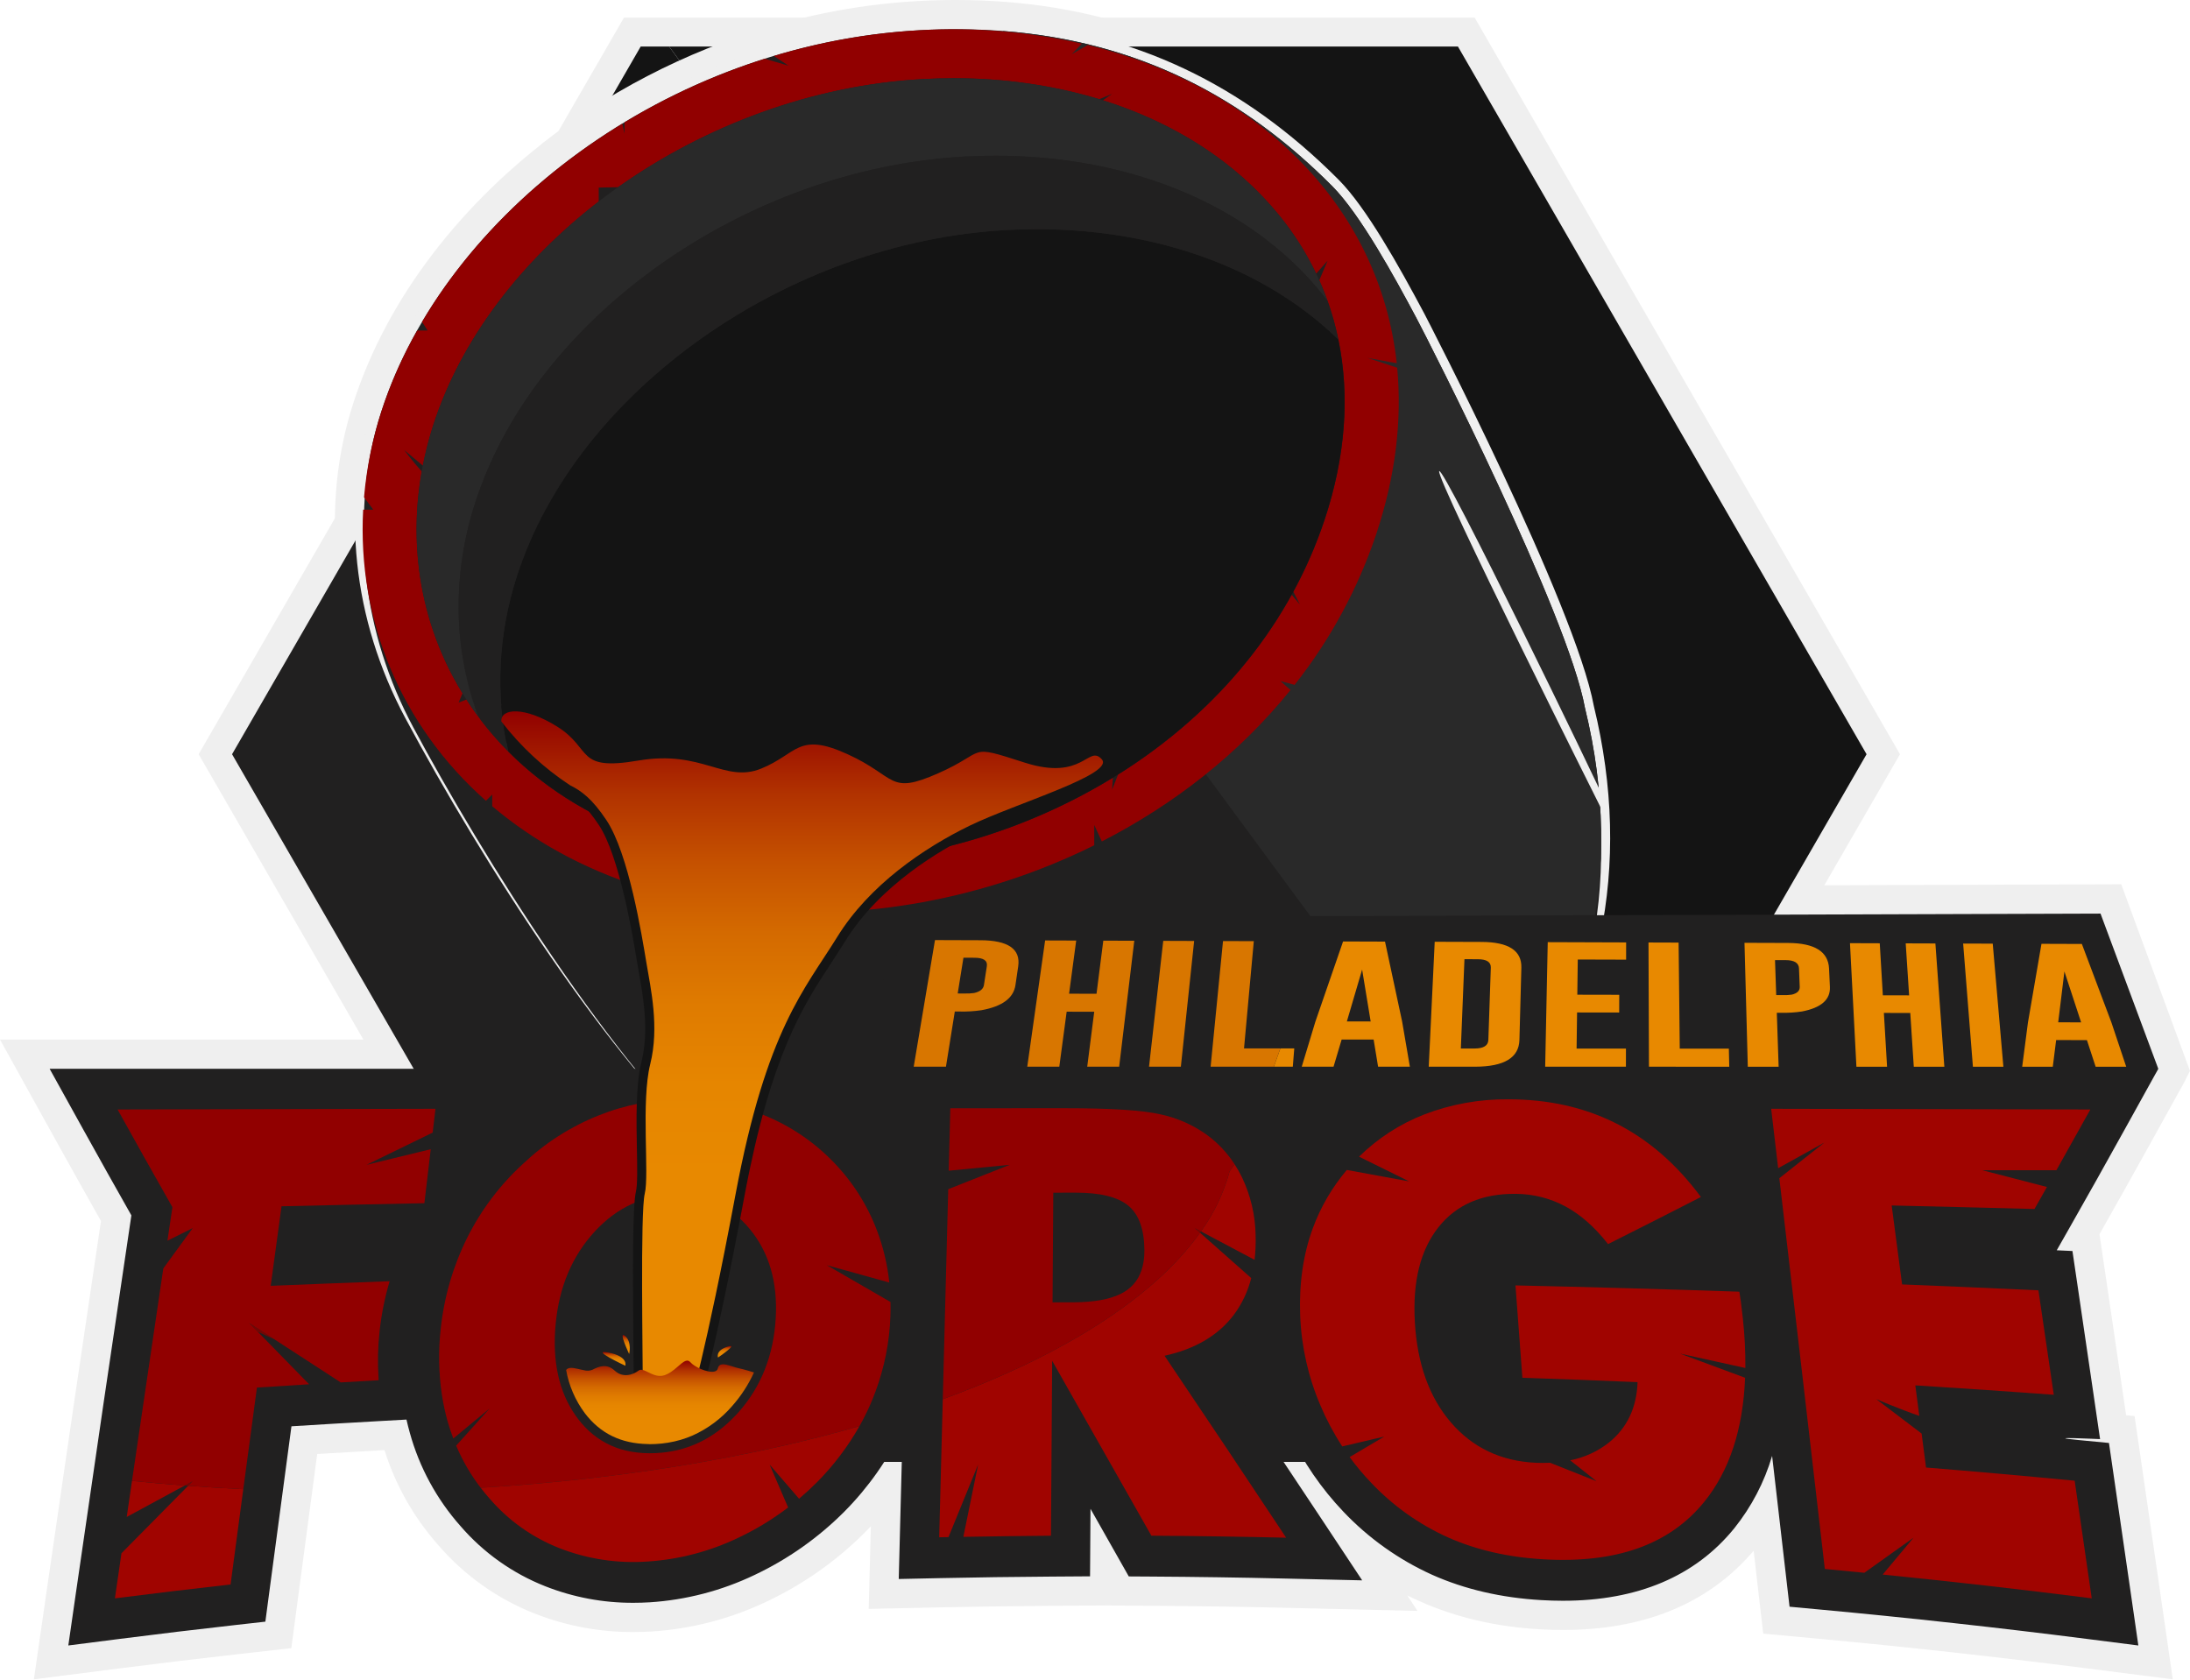
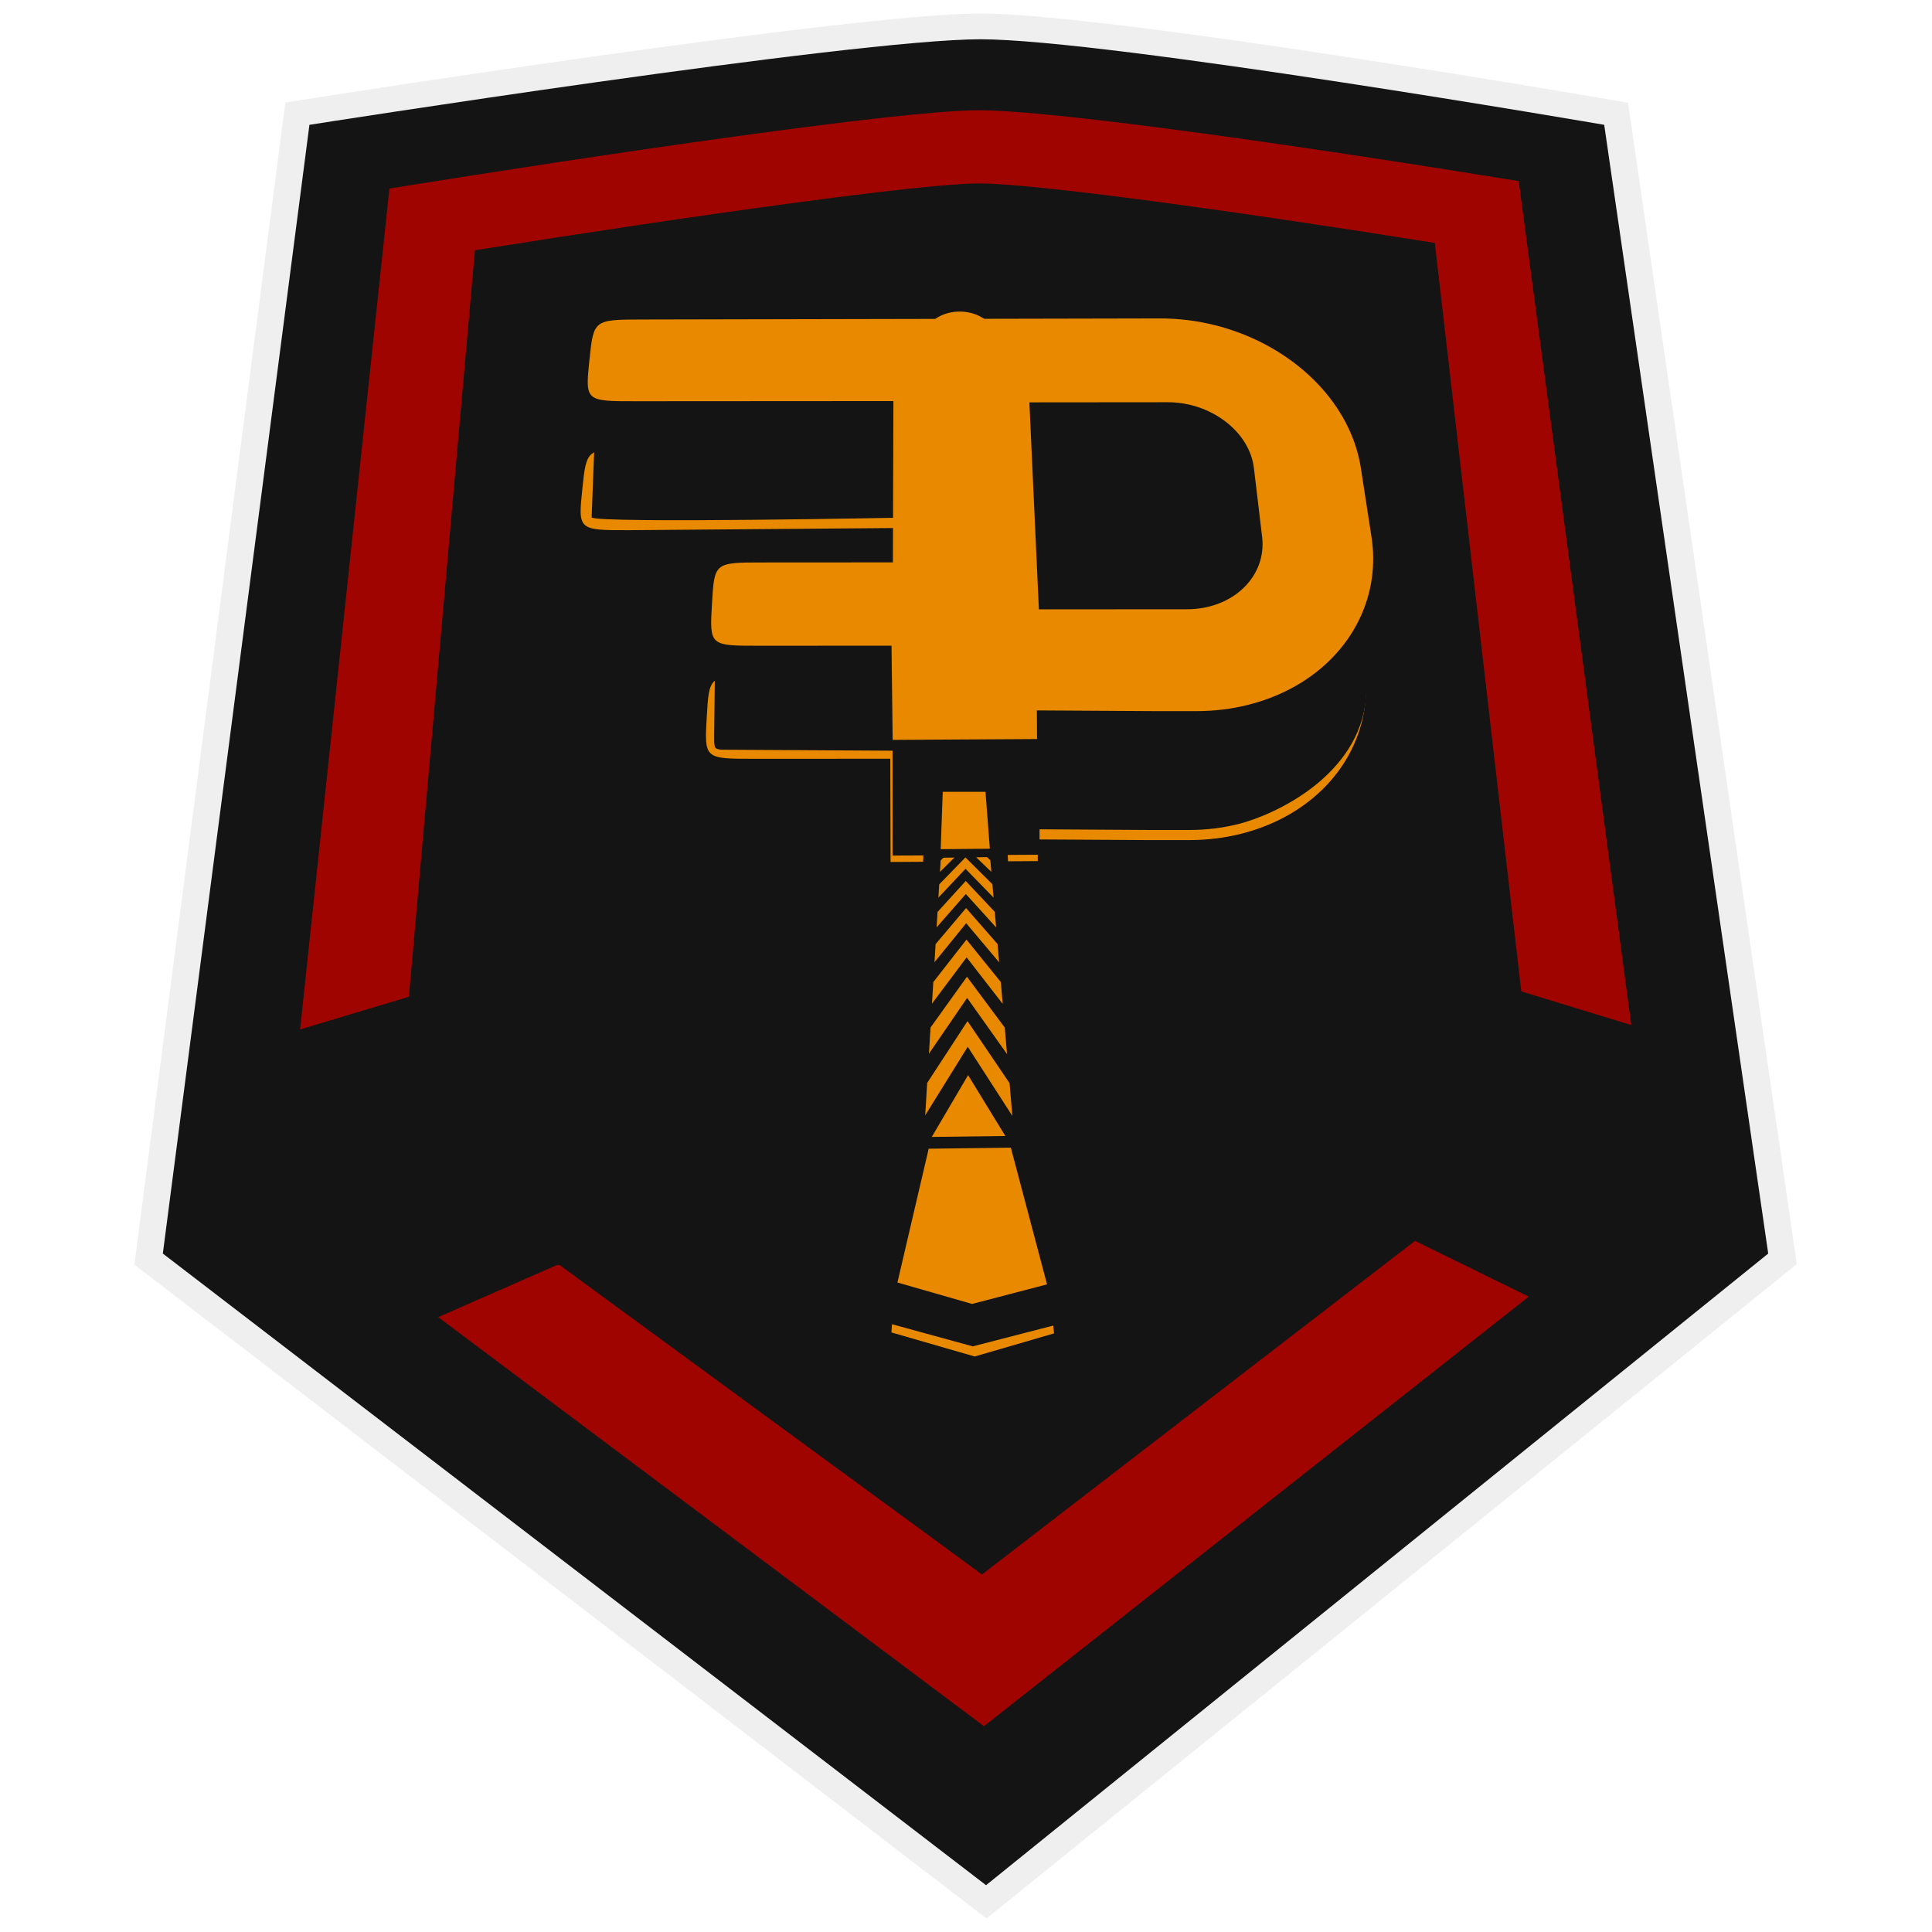
- <svg xmlns="http://www.w3.org/2000/svg" xmlns:xlink="http://www.w3.org/1999/xlink" id="e75d5bcd-65aa-4a0e-97ff-95b8dfa37916" data-name="Layer 1" viewBox="0 0 1000 766.9">
-   <defs>
-     <linearGradient id="e2f79512-d7f5-4b04-8b05-73e418469f44" x1="366.91" y1="756.722" x2="366.91" y2="437.88" gradientUnits="userSpaceOnUse">
-       <stop offset="0.33" stop-color="#e88900" />
-       <stop offset="0.465" stop-color="#e68600" />
-       <stop offset="0.578" stop-color="#df7b00" />
-       <stop offset="0.683" stop-color="#d46a00" />
-       <stop offset="0.784" stop-color="#c55100" />
-       <stop offset="0.882" stop-color="#b13200" />
-       <stop offset="0.975" stop-color="#980b00" />
-       <stop offset="1" stop-color="#910000" />
-     </linearGradient>
-     <linearGradient id="b068eeae-09a5-42fc-9224-f645955c2b81" x1="302.024" y1="772.521" x2="302.024" y2="734.385" xlink:href="#e2f79512-d7f5-4b04-8b05-73e418469f44" />
-     <linearGradient id="e75d1faa-44a7-46b7-87de-a16cafca9567" x1="281.045" y1="736.709" x2="281.045" y2="730.431" xlink:href="#e2f79512-d7f5-4b04-8b05-73e418469f44" />
-     <linearGradient id="ebc72859-995c-4f7c-b496-2a8beb208ba2" x1="286.571" y1="731.364" x2="286.571" y2="722.666" xlink:href="#e2f79512-d7f5-4b04-8b05-73e418469f44" />
-     <linearGradient id="b865a127-5da2-40eb-96c9-46fd7541d7c5" x1="331.454" y1="732.966" x2="331.454" y2="727.697" xlink:href="#e2f79512-d7f5-4b04-8b05-73e418469f44" />
-   </defs>
-   <path d="M22.117,838.259c8.018-55.5,16.28-111.773,24.56-167.246l.059-.395-.2-.349c-6.509-11.518-13.061-23.227-19.475-34.8L.63,587.757h267.5l-1.407-1.863c-29.838-39.5-63.175-92.088-89.175-140.674-25.25-47.18-30.893-101.274-15.48-148.415C177.245,249.7,211.1,205.26,257.4,171.663c47.339-34.347,104.951-55,162.225-58.152,5.863-.323,11.75-.487,17.5-.487,7.648,0,15.291.292,22.717.866,61.39,4.747,113.263,29.194,158.581,74.739,15.07,15.145,33.57,49.439,40.824,63.48,2.83,5.479,69.422,134.724,78.172,181.435a280.834,280.834,0,0,1,7.074,82.772l-.087,1.248,224.821-.726,31.4,85.231-2.575,5.077c-.01.02-.78,1.546-2.017,3.661l-13.652,24.654c-7.569,13.663-15.267,27.4-22.881,40.831l-.2.347,3.082,20.852q3.509,23.783,7.015,47.738l2.059,14.089,3.862.371,3.615,24.8q3.9,26.769,7.806,53.769l6.024,41.663L951.882,874.7c-40.065-5.109-80.718-9.587-120.83-13.312l-25.305-2.346c-.622-5.4-4.361-37.819-4.361-37.819l-1.723,1.928c-20.312,22.713-49.032,34.23-85.362,34.23-3.488,0-7.1-.108-10.724-.32-19.835-1.149-38.158-5.424-54.46-12.705-.718-.32-1.43-.646-2.143-.98l-3.745-1.75,4.663,7.036-60.7-1.424c-20.358-.479-40.885-.782-61.01-.9l-17.955-.111-.005-.009-.708-.052-26.789.184c-16.93.115-33.954.351-50.6.7l-32.825.693.977-37.712-2.465,2.547a159.722,159.722,0,0,1-45.05,31.808,143.512,143.512,0,0,1-52.636,13.694c-2.786.164-5.55.248-8.215.248a121.766,121.766,0,0,1-45.238-8.494,112.374,112.374,0,0,1-43.864-31.146,119.452,119.452,0,0,1-24.35-42.606l-.282-.861-.9.063c-9.624.536-19.267,1.1-28.842,1.678l-.954.058-.127.947q-4.2,31.335-8.4,62.94l-3.292,24.781-24.319,2.732c-17.5,1.969-35.114,4.082-52.356,6.282L16.1,879.924Z" transform="translate(-0.63 -113.024)" style="fill:#efefef" />
-   <polygon points="673.353 8.043 284.924 8.043 90.708 344.434 284.924 680.824 673.353 680.824 867.57 344.434 673.353 8.043" style="fill:#efefef" />
-   <path d="M663.833,619.373,313.418,144.11l-35.11,17.46-.561-.557L106.594,457.458,293.182,780.636H666.356l52.555-91.029Z" transform="translate(-0.63 -113.024)" style="fill:#212020" />
-   <polygon points="665.726 21.255 305.54 21.255 663.203 506.349 718.281 576.583 852.313 344.434 665.726 21.255" style="fill:#141414" />
-   <path d="M277.747,161.013l.561.557,35.11-17.46-7.248-9.831H293.182Z" transform="translate(-0.63 -113.024)" style="fill:#141414" />
-   <path d="M248.1,178.732c3.387-2.669,6.44-4.988,9.307-7.069a312.366,312.366,0,0,1,109.363-50.312l43.985,43.8L283.988,224Z" transform="translate(-0.63 -113.024)" style="fill:#efefef" />
-   <polygon points="530.651 358.556 536.971 352.555 556.094 334.402 556.094 334.402 536.971 352.555 530.651 358.556" style="fill:#292929" />
-   <path d="M508.063,713.384c-64.207,0-125.873-24.4-178.328-70.554-50.2-44.17-108.983-136.4-144.067-201.953C161.6,395.9,156.186,344.431,170.821,299.666c14.587-45.284,47.256-88.093,91.99-120.551,45.923-33.322,101.8-53.356,157.323-56.413,5.7-.314,11.423-.473,16.993-.473,7.421,0,14.825.283,22.007.839,59.1,4.571,109.069,28.14,152.766,72.054,12.563,12.627,27.525,39.347,39.156,61.216.678,1.277,68.872,133.038,77.357,179.109,17.874,73.137,3.347,142.717-40.877,196.041-2.569,3.1-5.018,5.9-7.482,8.568a219.481,219.481,0,0,1-27.508,25.109c-5.236,4.024-10.979,8.011-17.07,11.854A238.3,238.3,0,0,1,526.6,712.685c-6.133.464-12.366.7-18.529.7Z" transform="translate(-0.63 -113.024)" style="fill:#efefef" />
-   <path d="M724.365,436.371C716.587,393.54,653.2,269.207,647.4,258.285c-9.813-18.449-25.609-47.348-38.435-60.238C568.588,157.472,520.5,131.974,458.814,127.2a290.733,290.733,0,0,0-38.452-.359c-115.217,6.341-216.56,83.962-245.6,174.112-14.849,45.422-8.332,95.186,14.562,137.965,31.182,58.265,91.313,155.188,143.15,200.8,60.638,53.354,130.053,73.653,193.816,68.831a233.553,233.553,0,0,0,106.973-35.039c5.766-3.638,11.373-7.5,16.757-11.635a215.079,215.079,0,0,0,26.986-24.63q3.783-4.1,7.337-8.406C724.487,580.438,743.235,513.352,724.365,436.371Z" transform="translate(-0.63 -113.024)" style="fill:#212020" />
-   <path d="M724.365,442.591C716.587,399.76,653.2,275.427,647.4,264.506c-9.813-18.45-25.609-47.348-38.435-60.239-40.372-40.574-88.461-66.073-150.146-70.844a290.733,290.733,0,0,0-38.452-.359c-115.217,6.34-216.56,83.962-245.6,174.112-14.849,45.422-8.332,95.185,14.562,137.965,31.182,58.265,91.313,155.188,143.15,200.8,60.638,53.355,130.053,73.654,193.816,68.831a233.552,233.552,0,0,0,106.973-35.038c5.766-3.638,11.373-7.5,16.757-11.636a215.071,215.071,0,0,0,26.986-24.629q3.783-4.1,7.337-8.407C724.487,586.659,743.235,519.573,724.365,442.591Z" transform="translate(-0.63 -113.024)" style="fill:#212020" />
-   <path d="M724.365,436.371C716.587,393.54,653.2,269.207,647.4,258.285c-9.813-18.449-25.609-47.348-38.435-60.238C568.588,157.472,520.5,131.974,458.814,127.2l-9.478,12.084,72.26,9.474,72.638,59.553L623.968,264.5l-9.347,94.712-26.706,58.605-31.191,29.611L545.9,459.359,677.006,637.246q3.783-4.1,7.337-8.406C724.487,580.438,743.235,513.352,724.365,436.371Z" transform="translate(-0.63 -113.024)" style="fill:#292929" />
-   <path d="M965.728,786.416l-2.1-14.44-14.006-1.346c-17.778-1.709,9.946-.413,9.946-.413l-3.371-23.056q-3.5-23.949-7.012-47.718l-2.234-15.126-7.169-.335,5.323-9.361c8.6-15.124,17.212-30.476,25.6-45.628l13.726-24.785c1.047-1.782,1.717-3.1,1.717-3.1l-26.38-70.887s-405.584,1.309-530.281,1.707c-22.38.072-37.712,66.209-37.988,69.015-.016.059-.026.108-.042.165H23.292L38.744,629C45.95,642,53.293,655.109,60.62,668.042c-8.562,57.319-17.064,115.191-25.288,172.127l-3.507,24.286,23.471-3c17.381-2.22,35.064-4.34,52.556-6.308l13.948-1.567,1.918-14.436q4.992-37.581,9.993-74.779c13.591-.853,27.251-1.661,40.778-2.414l11.745-.654q.684,3.029,1.517,6a107.128,107.128,0,0,0,23.157,42.642,99.145,99.145,0,0,0,38.708,27.48,108.5,108.5,0,0,0,40.3,7.549c2.439,0,4.934-.077,7.414-.225A130.226,130.226,0,0,0,345.085,832.3,145.855,145.855,0,0,0,386.3,803.212a138.226,138.226,0,0,0,26.492-37.673L411.016,834.1l18.835-.4c16.752-.352,33.84-.589,50.788-.7l17.728-.122.208-30.833c4.1,7.235,17.478,30.88,17.478,30.88l10.215.063c20.321.123,40.925.429,61.242.907l35.123.824-19.913-30.06c-12.863-19.412-26.584-39.979-42.441-63.61a63.031,63.031,0,0,0,17.04-15.062,137.187,137.187,0,0,0,36.749,77.392,129.2,129.2,0,0,0,40.493,28.79c14.815,6.618,31.574,10.512,49.8,11.567,3.375.2,6.719.3,9.94.3,34.134,0,60.479-11.165,78.291-33.165a96.739,96.739,0,0,0,17.223-32.99q3.141,27.086,6.225,53.852l1.732,15.023,14.512,1.346c40.271,3.738,81.079,8.234,121.287,13.363l23.472,2.994-3.509-24.286Q969.631,813.175,965.728,786.416Z" transform="translate(-0.63 -113.024)" style="fill:#212020" />
-   <path d="M638.6,280.931l-13.533-4.46,13.349,2.434c-7.826-72.3-63.888-126.535-141.091-145.32l-7.357,4.229,4.657-4.854a265.132,265.132,0,0,0-74.26-6.117,285.185,285.185,0,0,0-66.383,11.747l6.722,4.441-10.85-3.175A297.588,297.588,0,0,0,285.787,168.9v5.17L284.78,169.5c-38.635,23.576-70.537,55.147-91.432,90.512l2.543,3.948h-4.77a201.316,201.316,0,0,0-16.359,36.992,177.6,177.6,0,0,0-7.909,39.166l4.22,5.657h-4.619c-2.675,50.232,17.06,98.459,56.072,132.945l2.87-2.862V481.2c18.466,15.631,41,28.287,67.353,36.75,7.493,2.4,17.173,23.058,24.9,24.718,8.178,1.758,14.412-15.52,22.774-14.577,53.684,6.049,110.367-4.52,159.857-29.059v-9.261l3.473,7.517c33.143-16.99,62.895-40.317,86.145-69.16l-4.622-4.1,6.5,1.754a228.042,228.042,0,0,0,37.335-69.046C638.007,329.974,640.846,304.513,638.6,280.931Zm-33.111,69.357a204.259,204.259,0,0,1-14.295,32.931c1.878,3.6,3.043,5.956,3.043,5.956l-3.807-4.557c-17.657,31.974-43.948,59.564-77.473,80.975-.583.373-1.185.719-1.771,1.087l-2.756,6.973.369-5.51c-41.371,25.331-90.294,39.27-138.368,39.27a226.84,226.84,0,0,1-69.438-10.525c-38.127-12.242-68.063-34.407-87.377-64.439l-3.581,1.437,1.8-4.277c-1.658-2.714-3.261-5.467-4.748-8.3-14.871-28.38-19.588-60.747-13.876-92.98-4.362-4.868-8.018-9.782-8.018-9.782l8.539,7.119a159.824,159.824,0,0,1,4.716-18.446c12.6-39.127,39.941-74.676,75.571-102.152v-6.383s3.586-.085,8.85-.183c39.926-28.238,88.951-46.594,138.993-49.348,4.706-.259,9.454-.39,14.109-.39a228.886,228.886,0,0,1,66.619,9.56l5.841-2.447-4.181,2.967c32.646,10.247,60.392,28.02,80.1,52.042a133.6,133.6,0,0,1,17.278,27.088c3.044-3.4,5.2-5.872,5.2-5.872l-3.787,8.907C617.509,273.359,618.525,311.079,605.486,350.288Z" transform="translate(-0.63 -113.024)" style="fill:#910000" />
-   <path d="M217.616,342.6c27.253-84.6,123.3-152.557,223.415-158.066,4.7-.26,9.453-.39,14.109-.39,61.91,0,115.99,22.642,148.377,62.122,1.136,1.385,2.231,2.791,3.3,4.207a132.16,132.16,0,0,0-22.477-39.59C551.958,171.4,497.877,148.76,435.967,148.76c-4.655,0-9.4.131-14.109.39C321.744,154.66,225.7,222.613,198.444,307.216c-12.557,38.978-9.488,79.5,8.639,114.089a144.908,144.908,0,0,0,11.926,19.022C207.6,409.659,206.99,375.585,217.616,342.6Z" transform="translate(-0.63 -113.024)" style="fill:#292929" />
-   <path d="M535.751,663.62q-7.452-5.957-24.914-5.945l-10.668.011-.354,50.083q5.033-.015,10.066-.023,17.547-.03,25.6-5.825,8.02-5.787,7.893-18.078Q543.23,669.575,535.751,663.62Z" transform="translate(-0.63 -113.024)" style="fill:none" />
-   <path d="M460.055,218.076c-100.115,5.51-196.162,73.463-223.415,158.066-8.629,26.788-9.849,54.293-3.891,80.109,17.993,18.1,41.026,31.9,68.241,40.637a226.84,226.84,0,0,0,69.438,10.525,268.092,268.092,0,0,0,142.526-41.82c45.01-28.747,77.007-68.619,92.532-115.3,9.55-28.719,11.55-56.634,6.252-82.231-32.927-32.181-82.1-50.371-137.574-50.371C469.508,217.686,464.76,217.817,460.055,218.076Z" transform="translate(-0.63 -113.024)" style="fill:#141414" />
-   <path d="M603.517,246.265c-32.387-39.48-86.467-62.122-148.377-62.122-4.656,0-9.4.13-14.109.39C340.916,190.042,244.869,258,217.616,342.6a152.96,152.96,0,0,0-7.042,59.758,142.48,142.48,0,0,0,9.456,39.289,145.369,145.369,0,0,0,12.719,14.6c-5.958-25.816-4.738-53.321,3.891-80.109,27.253-84.6,123.3-152.556,223.415-158.066,4.7-.259,9.453-.39,14.109-.39,55.473,0,104.647,18.19,137.574,50.371a132.1,132.1,0,0,0-4.917-17.585C605.748,249.056,604.653,247.65,603.517,246.265Z" transform="translate(-0.63 -113.024)" style="fill:#212020" />
-   <path d="M320.879,658.56c-14.755.165-27.429,5.69-38.09,16.784q-16.126,16.773-18.62,42.448c-1.695,17.6,1.81,32.07,10.591,43.149,8.852,11.186,21.154,16.355,36.853,15.667,15.418-.675,28.567-6.973,39.374-18.758Q367.059,740.321,368.542,715c.985-16.5-3.144-30.023-12.316-40.734Q342.578,658.343,320.879,658.56Z" transform="translate(-0.63 -113.024)" style="fill:none" />
-   <path d="M797.6,737.744A190.055,190.055,0,0,0,796.438,715q-.541-4.939-.882-7.47t-.7-4.633q-51.1-1.74-102.228-2.866Q694.2,721.1,695.782,742.2q26.3.88,52.595,2c-.417,11.731-4.812,21-13.22,27.7a41.19,41.19,0,0,1-17.554,7.992l12,9.538-21.186-8.417c-2.07.091-4.183.122-6.388.022-16.041-.726-29.054-6.936-38.973-18.531q-14.759-17.254-16.376-45.757c-1.071-18.552,2.548-32.916,10.794-43.307q12.268-15.452,35.221-15.222a48.278,48.278,0,0,1,22.73,5.739q10.442,5.636,19.473,17.2,21.2-10.632,42.4-21.5c-11.2-15.133-24.135-26.291-38.846-33.682-14.632-7.35-30.961-10.935-49.052-10.935a104.378,104.378,0,0,0-38.389,6.9,88.168,88.168,0,0,0-29.81,19.3l22.866,11.284-28.452-5.222a88.236,88.236,0,0,0-15.572,26.733q-6.538,17.9-5.725,39.713a115.467,115.467,0,0,0,9.22,41.028,119.11,119.11,0,0,0,9.99,18.78l19.2-4.5-15.829,9.363a114.344,114.344,0,0,0,9.878,11.782,110.89,110.89,0,0,0,34.873,24.829q19.383,8.657,43.712,10.077c32.958,1.93,57.5-6.532,73.481-26.266,11.546-14.22,17.709-33.265,18.635-56.635l-29.754-11.046Z" transform="translate(-0.63 -113.024)" style="fill:#a00400" />
-   <path d="M860.3,832.076q47.783,4.792,95.465,10.861-3.9-26.982-7.8-53.724-33.912-3.261-67.865-6.02c-.674-5.183-1.348-10.34-2.022-15.512L857.39,751.97s10.295,4.423,19.633,7.645c-.605-4.644-1.21-9.3-1.816-13.939q31.622,1.976,63.218,4.288-3.5-23.939-7.007-47.693-31.119-1.453-62.255-2.695-2.376-18.066-4.754-36.051,32.613.738,65.217,1.609c1.892-3.328,3.785-6.7,5.677-10.052l-29.48-7.65h33.8q7.747-13.767,15.5-27.742-72.865-.189-145.738-.317c1.064,9.021,2.126,18.085,3.189,27.129l21.111-11.718-20.573,16.291q10.392,88.462,20.768,178.436c6.014.558,12.024,1.163,18.036,1.751l22.474-16.028Z" transform="translate(-0.63 -113.024)" style="fill:#a00400" />
-   <path d="M407.245,707.593l-29.038-16.786,28.5,7.908a94.767,94.767,0,0,0-5.586-23.649,91.02,91.02,0,0,0-20.217-31.677,92.133,92.133,0,0,0-31.185-21,97.426,97.426,0,0,0-37.477-7.358,102.537,102.537,0,0,0-38.6,7.508,108.445,108.445,0,0,0-34.163,21.942,116.014,116.014,0,0,0-25.5,33.758,121.936,121.936,0,0,0-12.1,41.571,115.361,115.361,0,0,0,.545,30.241A101.935,101.935,0,0,0,205,762.076c.756,2.69,1.648,5.3,2.617,7.861l16.552-13.686L208.92,773.2a87.253,87.253,0,0,0,11.193,19.237c63.723-3.848,122.588-13.712,172.959-28.123q2.676-4.76,4.884-9.743c.892-2.022,1.7-4.068,2.462-6.124A109.811,109.811,0,0,0,407.21,714.1C407.293,711.906,407.29,709.742,407.245,707.593ZM300.024,776.608c-15.117.688-26.962-4.481-35.487-15.667-.363-.476-.7-.967-1.049-1.455-7.674-10.882-10.71-24.851-9.148-41.694q2.378-25.645,17.929-42.448c10.265-11.094,22.47-16.619,36.677-16.784q20.922-.241,34.036,15.707C351.814,684.978,355.79,698.5,354.841,715q-1.457,25.346-16.9,42.849c-.425.48-.859.938-1.291,1.4C326.489,770.125,314.264,775.961,300.024,776.608Z" transform="translate(-0.63 -113.024)" style="fill:#910000" />
-   <path d="M500.675,454.078c-2.39,0-4.305,1.094-6.336,2.252a21.582,21.582,0,0,1-11.846,3.452,42.337,42.337,0,0,1-12.728-2.312c-10.947-3.525-15.942-5.134-20.023-5.134-4,0-6.5,1.525-9.972,3.635a97.967,97.967,0,0,1-12.48,6.563c-6.53,2.885-10.718,4.172-13.575,4.172-2.768,0-4.6-1.161-8.828-4.023a98.38,98.38,0,0,0-15.509-8.871c-7.184-3.268-12.718-4.791-17.416-4.791-6.356,0-10.523,2.719-14.938,5.6a58.078,58.078,0,0,1-10.463,5.733,18.689,18.689,0,0,1-7.129,1.421c-3.883,0-7.871-1.154-12.489-2.49-6.4-1.851-13.647-3.95-23.33-3.95a71.367,71.367,0,0,0-12.132,1.065,72.075,72.075,0,0,1-11.685,1.233c-6.541,0-7.845-1.628-10.994-5.56a42.274,42.274,0,0,0-11.563-10.628c-7.806-4.874-15.379-7.557-21.324-7.557a13.056,13.056,0,0,0-6.378,1.429,144.4,144.4,0,0,0,2.218,16.261,136.164,136.164,0,0,0,26.769,23.3l.223.149.24.12c4.932,2.447,9.167,5.733,15.035,14.533,9.451,14.174,15.444,50.222,17.413,62.068l.215,1.3c.229,1.371.485,2.818.754,4.329,1.973,11.145,4.676,26.407,1.1,40.694-2.619,10.469-2.3,26.61-2.052,39.58.165,8.471.321,16.471-.436,19.5-1.609,6.427-1.455,37.849-1.136,72.263.072,7.727.129,13.956.108,17.2a11.912,11.912,0,0,0,3.506,9.006c2.819,2.732,7.1,4.117,12.721,4.119h0a45.366,45.366,0,0,0,10.44-1.336l2.186-.581.671-2.087c.291-.9,7.282-23,21.084-96.684,12.027-64.208,26.662-86.55,39.575-106.262,2.181-3.33,4.242-6.476,6.3-9.814,15.884-25.749,43.641-41.941,58.771-49.3,6.494-3.159,15.78-6.763,24.762-10.249,25.982-10.085,36.716-14.8,38.239-20.891a5.777,5.777,0,0,0-1.406-5.406A8.2,8.2,0,0,0,500.675,454.078Z" transform="translate(-0.63 -113.024)" style="fill:#141414" />
-   <path d="M515.591,701.921q5.881-4.407,7.2-12.6a263.366,263.366,0,0,1-25.216,18.14C505.477,706.813,511.505,704.983,515.591,701.921Z" transform="translate(-0.63 -113.024)" style="fill:none" />
-   <path d="M118.351,721.216q3.788,1.767,7.593,3.452l-11.546-7.5Z" transform="translate(-0.63 -113.024)" style="fill:#720604" />
-   <path d="M224.187,797.375A81,81,0,0,0,256.042,820a92.571,92.571,0,0,0,40.251,6.119,112.473,112.473,0,0,0,41.376-10.814A126.354,126.354,0,0,0,360.5,801.439l-8.444-19.588L365.5,797.445q4.239-3.578,8.219-7.561a121.046,121.046,0,0,0,19.35-25.571c-50.371,14.411-109.236,24.275-172.959,28.123C221.407,794.122,222.758,795.773,224.187,797.375Z" transform="translate(-0.63 -113.024)" style="fill:#a00400" />
-   <path d="M573.5,688.354a77.587,77.587,0,0,0,.47-11.327,63.9,63.9,0,0,0-6.227-26.378,55.339,55.339,0,0,0-3.363-5.94c-.733,1.07-1.511,2.117-2.268,3.174a85.391,85.391,0,0,1-13.094,27.472Z" transform="translate(-0.63 -113.024)" style="fill:#a00400" />
-   <path d="M532.389,732.152q21.067-4.625,31.711-18.792a47.357,47.357,0,0,0,7.867-16.685l-23.394-20.709c-21.131,29.659-62.406,55.859-117.452,76.013q-.817,31.529-1.635,63.065c1.415-.03,2.83-.046,4.245-.074l13.519-33.119-6.735,33q20-.359,40.006-.515.272-39.952.544-79.9,22.637,39.861,45.309,79.892,30.773.191,61.541.911Q560.134,773.3,532.389,732.152Z" transform="translate(-0.63 -113.024)" style="fill:#a00400" />
-   <path d="M58.5,805.766l26.46-14.345Q72.8,790.5,60.9,789.288,59.7,797.523,58.5,805.766Z" transform="translate(-0.63 -113.024)" style="fill:#a00400" />
-   <path d="M56.09,822.348c-1,6.865-1.992,13.7-2.987,20.589q26.389-3.367,52.814-6.339,2.9-21.826,5.8-43.519-12.712-.612-25.177-1.535Z" transform="translate(-0.63 -113.024)" style="fill:#a00400" />
-   <path d="M548.573,675.966c.145-.2.305-.406.448-.611l-2.843-1.509Z" transform="translate(-0.63 -113.024)" style="fill:#720604" />
-   <path d="M84.956,791.421c.529.041,1.056.084,1.586.123l2.093-2.117Z" transform="translate(-0.63 -113.024)" style="fill:#720604" />
-   <path d="M562.115,647.883c.757-1.057,1.535-2.1,2.268-3.174a51.043,51.043,0,0,0-12.608-13.394A56.785,56.785,0,0,0,530.5,621.9q-12.243-2.792-43.212-2.789-26.361,0-52.722.013-.369,14.254-.739,28.522l27.852-2.69-28.071,11.138q-1.075,41.5-2.152,83.021l-.333,12.869c55.046-20.154,96.321-46.354,117.452-76.013l-2.395-2.12,2.843,1.509A85.391,85.391,0,0,0,562.115,647.883Zm-4.205,5.652.067-.086ZM548.53,664.8c.194-.218.392-.433.586-.651C548.923,664.371,548.724,664.586,548.53,664.8Zm4.858-5.629.265-.317Zm-37.8,42.746c-4.086,3.062-10.114,4.892-18.015,5.541-2.089.172-4.281.279-6.636.284q-4.848.008-9.693.023.17-25.041.34-50.083l10.273-.011q16.821-.01,23.99,5.945,7.2,5.973,7.341,20.223a32.065,32.065,0,0,1-.4,5.479q2.951-2.4,5.795-4.881-2.847,2.474-5.795,4.881Q521.461,697.5,515.591,701.921Zm15.69-19.893c.942-.845,1.9-1.684,2.82-2.54C533.177,680.345,532.223,681.183,531.281,682.028Zm6.321-5.881c.583-.565,1.178-1.122,1.754-1.691C538.78,675.025,538.185,675.582,537.6,676.147Zm6.755-6.8c-.353.373-.718.739-1.075,1.111C543.639,670.086,544,669.719,544.357,669.346Z" transform="translate(-0.63 -113.024)" style="fill:#910000" />
-   <path d="M199.477,619.373q-72.582.127-145.158.316,12.529,22.619,25.043,44.625c-.76,5.083-1.519,10.208-2.279,15.3l11.552-5.772L75.2,692.278c-.251,1.692-.5,3.394-.755,5.088q-6.78,45.622-13.542,91.922,11.892,1.212,24.056,2.133l3.679-1.994-2.093,2.117q12.459.925,25.177,1.535,3.113-23.271,6.229-46.4,11.91-.776,23.824-1.5l-23.421-23.967L114.4,717.17l11.546,7.5,30.269,19.658q8.657-.509,17.312-1c-.024-.323-.028-.653-.05-.977a122.37,122.37,0,0,1,.47-21.307,128.527,128.527,0,0,1,4.6-22.926q-27.16.966-54.309,2.1,2.47-18.209,4.944-36.328,32.61-.768,65.231-1.4,1.451-12.357,2.9-24.662l-29.324,7.139L198.2,630.239C198.625,626.62,199.051,622.987,199.477,619.373Z" transform="translate(-0.63 -113.024)" style="fill:#910000" />
-   <path d="M657.791,328.215c-1.647,3.214,75.586,157.251,75.586,157.251.443-1.211-.283-6.529-.631-8.045C732.245,475.236,659.463,324.951,657.791,328.215Z" transform="translate(-0.63 -113.024)" style="fill:#efefef" />
-   <polygon points="615.006 466.454 625.874 466.467 621.975 442.779 615.006 466.454" style="fill:none" />
-   <path d="M675.44,551.068l-6.11-.018-1.649,40.789,6.242,0q6.188,0,6.322-3.932l1.123-33.009Q681.5,551.084,675.44,551.068Z" transform="translate(-0.63 -113.024)" style="fill:none" />
-   <path d="M815.986,551.478l-4.847-.014.543,15.989,3.177.006a22.275,22.275,0,0,0,3.949-.221q3.723-.882,3.617-3.569l-.332-8.389Q821.941,551.493,815.986,551.478Z" transform="translate(-0.63 -113.024)" style="fill:none" />
-   <polygon points="939.818 466.861 950.278 466.874 942.656 443.624 939.818 466.861" style="fill:none" />
-   <polygon points="581.665 487.125 590.326 487.125 590.99 478.774 584.643 478.771 581.665 487.125" style="fill:#e88900" />
-   <path d="M633.053,543.023l-19.148-.065-12.634,36.589-6.236,20.6h14.522l3.7-12.41,14.6.011,2.038,12.4H644.41l-3.541-20.643Zm-17.416,36.455,6.968-23.675,3.9,23.688Z" transform="translate(-0.63 -113.024)" style="fill:#e88900" />
-   <path d="M677.157,543.172l-21.41-.072-2.724,57.052H674.17q19.944-.029,20.262-12.232l.882-32.982Q695.628,543.241,677.157,543.172Zm3.088,44.738q-.135,3.933-6.322,3.932l-6.242,0,1.649-40.789,6.11.018q6.057.016,5.928,3.833Z" transform="translate(-0.63 -113.024)" style="fill:#e88900" />
-   <polygon points="705.563 487.131 742.432 487.133 742.446 478.855 719.906 478.843 720.125 462.358 739.356 462.387 739.383 454.287 720.233 454.249 720.446 438.177 742.515 438.241 742.529 430.371 706.732 430.25 705.563 487.131" style="fill:#e88900" />
-   <polygon points="767.014 478.868 766.486 430.452 752.742 430.406 752.95 487.133 789.615 487.135 789.43 478.88 767.014 478.868" style="fill:#e88900" />
-   <path d="M817.1,543.645l-19.9-.067,1.514,56.581h14.079l-.837-24.641,2.258,0a52.735,52.735,0,0,0,9.247-.593q13.159-2.519,12.742-11.231l-.392-8.381Q835.267,543.713,817.1,543.645Zm1.709,23.593a22.275,22.275,0,0,1-3.949.221l-3.177-.006-.543-15.989,4.847.014q5.958.017,6.107,3.8l.332,8.389Q822.532,566.356,818.808,567.238Z" transform="translate(-0.63 -113.024)" style="fill:#e88900" />
-   <polygon points="870.186 430.803 871.742 454.549 859.744 454.525 858.335 430.763 844.739 430.717 847.679 487.138 861.677 487.138 860.22 462.569 872.268 462.587 873.876 487.139 887.83 487.14 883.742 430.849 870.186 430.803" style="fill:#e88900" />
-   <polygon points="896.415 430.892 900.876 487.14 914.786 487.141 909.928 430.937 896.415 430.892" style="fill:#e88900" />
-   <path d="M964.735,579.915,951.255,544.1l-18.443-.062-6.176,35.916-2.631,20.212h13.971l1.533-12.174,14.051.01,3.985,12.165h13.964Zm-24.287-.031,2.838-23.236,7.622,23.25Z" transform="translate(-0.63 -113.024)" style="fill:#e88900" />
-   <path d="M448.341,542.4l-20.776-.07-9.711,57.813h14.718l4.041-25.186,2.359,0a58.449,58.449,0,0,0,9.781-.6q14.253-2.572,15.552-11.473l1.259-8.562Q467.307,542.468,448.341,542.4Zm2.9,11.883-1.324,8.568q-.425,2.745-4.491,3.646a24.685,24.685,0,0,1-4.17.226l-3.319-.007,2.62-16.332,5.061.015Q451.839,550.415,451.24,554.281Z" transform="translate(-0.63 -113.024)" style="fill:#d87600" />
-   <polygon points="500.695 453.816 488.165 453.791 491.416 429.522 477.223 429.474 469.068 487.12 483.699 487.12 487.063 462.009 499.648 462.028 496.45 487.121 511.034 487.122 517.936 429.612 503.787 429.564 500.695 453.816" style="fill:#d87600" />
-   <polygon points="524.668 487.122 539.205 487.123 545.269 429.704 531.164 429.657 524.668 487.122" style="fill:#d87600" />
-   <polygon points="568.047 478.762 572.515 429.797 558.455 429.749 552.795 487.124 581.665 487.125 584.643 478.771 568.047 478.762" style="fill:#d87600" />
-   <path d="M503.709,459.74c-6.175-6.851-8.361,10.182-35.26,1.519s-16.554-5.2-39.429,4.9-18.673,1.606-41.413-8.74-22.808-.12-39.441,6.61-26.9-8.664-55.961-3.7-20.7-5.223-37.221-15.536c-14.869-9.283-25.88-8.356-25.428-2.311A129.136,129.136,0,0,0,260.888,471.6c5.3,2.629,10.157,6.229,16.623,15.925,10.266,15.394,16.239,52.945,18.234,64.887S301.8,581.982,297.537,599s-.359,50.568-2.489,59.079-.822,76.911-.912,90.546,21.416,5.918,21.416,5.918,7.049-21.918,20.965-96.212c14.125-75.409,31.72-93.622,46.392-117.407s39.665-40.709,60.467-50.826S509.884,466.59,503.709,459.74Z" transform="translate(-0.63 -113.024)" style="fill:url(#e2f79512-d7f5-4b04-8b05-73e418469f44)" />
-   <path d="M342.273,738.97c-1.532-.448-3.05-.86-4.192-1.09-3.542-.712-8.894-3.7-9.658,0-.327,1.579-2.2,1.836-4.432,1.389a17.276,17.276,0,0,1-3.288-1.043,19.043,19.043,0,0,1-2.828-1.479,9.61,9.61,0,0,1-2.014-1.645,2.393,2.393,0,0,0-.479-.427c-2.06-1.379-4.751,2.478-8.437,4.927a12.033,12.033,0,0,1-2.739,1.4,6.9,6.9,0,0,1-3.645.224c-3.642-.71-6.437-3.772-8.4-2.264-2.576,1.977-7.213,3.374-10.82,0s-7.213-1.977-10.305-.371a5.942,5.942,0,0,1-3.66.178c-1.044-.185-2.141-.469-3.2-.7-2.11-.464-4.045-.709-4.994.523l-.042.051a46.74,46.74,0,0,0,8.526,19.721c7.092,9.308,16.558,13.908,28.875,14.116.289,0,.56.04.853.04q1.212,0,2.455-.057a50.218,50.218,0,0,0,5.865-.62,47.262,47.262,0,0,0,5.809-1.326,46.206,46.206,0,0,0,5.3-1.922A51.85,51.85,0,0,0,335,755.046a61.568,61.568,0,0,0,9.912-15.28C344.071,739.5,343.17,739.233,342.273,738.97Z" transform="translate(-0.63 -113.024)" style="fill:url(#b068eeae-09a5-42fc-9224-f645955c2b81)" />
-   <path d="M286.16,736.709s1.521-4.18-7.6-6S286.16,736.709,286.16,736.709Z" transform="translate(-0.63 -113.024)" style="fill:url(#e75d1faa-44a7-46b7-87de-a16cafca9567)" />
-   <path d="M287.924,731.364s1.385-5.6-1.949-8.3C282.789,720.477,287.924,731.364,287.924,731.364Z" transform="translate(-0.63 -113.024)" style="fill:url(#ebc72859-995c-4f7c-b496-2a8beb208ba2)" />
-   <path d="M328.48,732.966s-1.27-3.208,4.43-4.991C338.356,726.271,328.48,732.966,328.48,732.966Z" transform="translate(-0.63 -113.024)" style="fill:url(#b865a127-5da2-40eb-96c9-46fd7541d7c5)" />
+ <svg xmlns="http://www.w3.org/2000/svg" version="1.1" id="Layer_1" x="0px" y="0px" viewBox="0 0 1000 1000" style="enable-background:new 0 0 1000 1000;" xml:space="preserve">
+   <path style="fill:#EFEFEF;" d="M69.56,654.596l78.127-601.529l10.235-1.611C169.466,49.642,441.387,7,507.502,7  c66.221,0,314.735,42.673,325.283,44.49l9.896,1.705l87.339,601.102L510.608,993L69.56,654.596z" />
+   <path style="fill:#141414;" d="M830.338,64.61c0,0-257.086-44.284-322.835-44.284S160.163,64.61,160.163,64.61l-75.88,584.229  l34.431,26.418l44.717,34.311l346.951,266.208l340.838-275.248l20.392-16.468l43.613-35.22L830.338,64.61z" />
+   <path style="fill:#A00400;" d="M505.757,57.078c-40.725,0.235-191.195,22.34-304.185,40.511l-46.236,435.247l56.306-16.918  L245.82,129.52c116.396-18.505,230.428-34.404,260.271-34.577c28.527-0.165,132.707,14.19,236.564,30.802l44.764,387.407  l56.924,17.417L786.081,93.743C683.013,76.943,545.937,56.846,505.757,57.078z" />
+   <polygon style="fill:#A00400;" points="508.269,814.946 289.65,654.785 288.151,654.832 226.817,681.75 509.301,893.485   791.281,671.139 732.413,642.276 " />
+   <g>
+     <path style="fill:#E88900;" d="M706.208,344.702l-5.502-35.663c-0.934-6.055-2.648-11.903-4.995-17.498   c-13.053-31.116-46.623-54.444-84.668-59.102c-4.687-0.574-9.454-0.873-14.279-0.87l-101.405,0.077   c-2.945-5.65-9.842-9.652-17.879-9.714c-8.164-0.063-15.165,3.952-18.036,9.7l-0.006,0.396l-130.22,0.099   c-25.627,0.019-25.627,0.019-27.794,20.871c-2.229,21.442-2.229,21.442,24.124,21.426l137.31-1.112l-0.314,76.296l-70.6,0.034   c-24.872,0.013-24.872,0.013-26.117,21.272l0,0c-1.28,21.843-1.28,21.843,24.276,21.834l70.706-0.024l0.139,53.432l76.191-0.458   l0.003-11.21l58.011,0.342l20.438-0.002c9.12-0.001,18.089-1.089,26.639-3.229c0.003-0.001,0.003-0.001,0.005-0.001   c35.991-9.011,60.031-35.061,64.2-65.928C707.352,358.86,707.308,351.83,706.208,344.702z M610.704,382.101l-76.661,0.042   l-4.919-107.137l71.655-0.063c22.278-0.014,42.316,15.157,44.573,34.125l4.244,35.656   C652.017,365.061,634.539,382.094,610.704,382.101z" />
+     <path style="fill:#E88900;" d="M701.031,345.503l-5.502-35.667c-0.84-5.445-2.403-10.918-4.647-16.27   c-12.379-29.505-43.967-51.46-80.475-55.929c-4.529-0.554-9.119-0.835-13.64-0.831l-104.584,0.081l-1.469-2.82   c-2.127-4.079-7.463-6.851-13.536-6.898c-5.335,0.031-10.209,2.355-12.518,5.88l-0.059,4.212c0,0-138.983,0.108-140.589,0.117   c-6.775,0.039-12.984,0.2-14.542,1.728c-1.493,1.464-2.057,6.904-2.841,14.434c-0.643,6.192-1.374,13.211-0.403,14.287   c1.237,1.371,10.427,1.364,19.315,1.359l138.526-0.085l-0.178,10.865l1.493-0.009l1.256,41.868l24.43,17.809l35.818,0.81   l-3.244-70.67l77.134-0.07c24.903-0.016,47.234,17.366,49.776,38.745l4.152,34.884l31.162,0.704l0.318,55.071   c8.064-9.774,13.335-21.39,15.057-34.142C702.108,358.564,702.037,352.015,701.031,345.503z" />
+     <path style="fill:#141414;" d="M665.249,193.971l-356.134-1.319l-2.888,75.176c3.863,3.182,160.775,0.1,160.775,0.1l1.242,53.181   l-97.903,0.566l-0.691,58.518l0.022,3.775c0.083,1.589,0.28,2.751,0.675,3.17c0.387,0.411,1.386,0.699,2.807,0.906l88.83,0.516   l0.005,54.279l76.092-0.449l-0.01-13.144l57.079,0.349l21.082-0.004c8.293-0.048,16.451-1.041,24.258-2.953l0.471-0.12   c18.913-4.733,62.655-24.969,66.15-65.535l2.065-61.594L665.249,193.971z" />
+     <polygon style="fill:#141414;" points="530.888,612.043 470.425,612.393 479.765,401.624 519.312,401.396  " />
+     <g>
+       <polygon style="fill:#E88900;" points="482.28,588.468 501.083,556.487 520.362,587.985   " />
+       <polygon style="fill:#E88900;" points="513.96,547.971 500.78,528.524 487.879,548.302 479.905,560.525 478.889,577.286     496.935,548.187 500.9,541.794 504.956,548.085 524.005,577.629 522.539,560.631   " />
+       <polygon style="fill:#E88900;" points="512.396,521.568 500.489,505.549 488.794,521.867 481.645,531.844 480.824,545.379     496.99,521.763 500.584,516.513 504.248,521.671 521.244,545.601 520.061,531.881   " />
+       <polygon style="fill:#E88900;" points="511.103,499.75 500.245,486.327 489.551,500.023 483.072,508.321 482.395,519.479     497.035,499.928 500.323,495.538 503.663,499.844 519.004,519.617 518.03,508.312   " />
+       <polygon style="fill:#E88900;" points="510.017,481.417 500.039,470.009 490.187,481.669 484.263,488.679 483.695,498.036     497.073,481.581 500.102,477.856 503.172,481.504 517.151,498.115 516.334,488.638   " />
+       <polygon style="fill:#E88900;" points="509.092,465.797 499.861,455.983 490.729,466.03 485.273,472.032 484.79,479.991     497.105,465.949 499.913,462.748 502.753,465.877 515.592,480.027 514.897,471.969   " />
+       <polygon style="fill:#E88900;" points="499.75,449.689 514.262,464.599 513.664,457.663 499.707,443.797 486.139,457.743     485.724,464.595   " />
+       <polygon style="fill:#E88900;" points="513.114,451.286 512.594,445.253 510.881,443.656 505.258,443.727   " />
+       <polygon style="fill:#E88900;" points="486.891,445.344 486.53,451.305 494.001,443.87 488.345,443.941   " />
+     </g>
+     <polygon style="fill:#E88900;" points="541.95,664.786 523.214,594.035 480.683,594.574 464.51,663.828 503.146,674.924  " />
+     <polygon style="fill:#E88900;" points="504.484,702.119 545.576,690.161 545.16,686.113 503.489,696.875 461.699,685.415    461.389,689.669  " />
+     <path style="fill:#E88900;" d="M709.889,277.954l-5.502-35.663c-0.934-6.055-2.648-11.903-4.995-17.498   c-13.053-31.116-46.623-54.444-84.668-59.102c-4.687-0.574-9.454-0.873-14.28-0.87l-267.548,0.559   c-25.627,0.019-25.627,0.019-27.794,20.871c-2.229,21.442-2.229,21.442,24.124,21.426l133.199-0.083l-0.272,83.5l-67.512,0.04   c-24.872,0.013-24.872,0.013-26.117,21.272c-1.279,21.843-1.28,21.843,24.276,21.834l68.648-0.03l0.591,48.752l74.733-0.432   l-0.086-14.814l62.145,0.367l20.438-0.002c9.12-0.001,18.089-1.089,26.639-3.229c0.003-0.001,0.003-0.001,0.005-0.001   c35.991-9.011,60.031-35.061,64.2-65.928C711.033,292.113,710.989,285.083,709.889,277.954z M614.385,315.353l-76.661,0.042   l-4.919-107.137l71.655-0.063c22.278-0.014,42.316,15.157,44.573,34.125l4.244,35.656   C655.698,298.313,638.22,315.347,614.385,315.353z" />
+     <path style="fill:#E88900;" d="M523.028,170.99l0-0.006l-8.242-0.001c-2.945-5.65-9.842-9.651-17.879-9.714   c-8.164-0.063-15.165,3.952-18.036,9.7l-7.63,0.031l0.002,0.29L523.028,170.99z" />
+     <polygon style="fill:#E88900;" points="486.901,439.526 512.34,439.285 510.083,409.828 487.962,409.828  " />
+   </g>
</svg>
